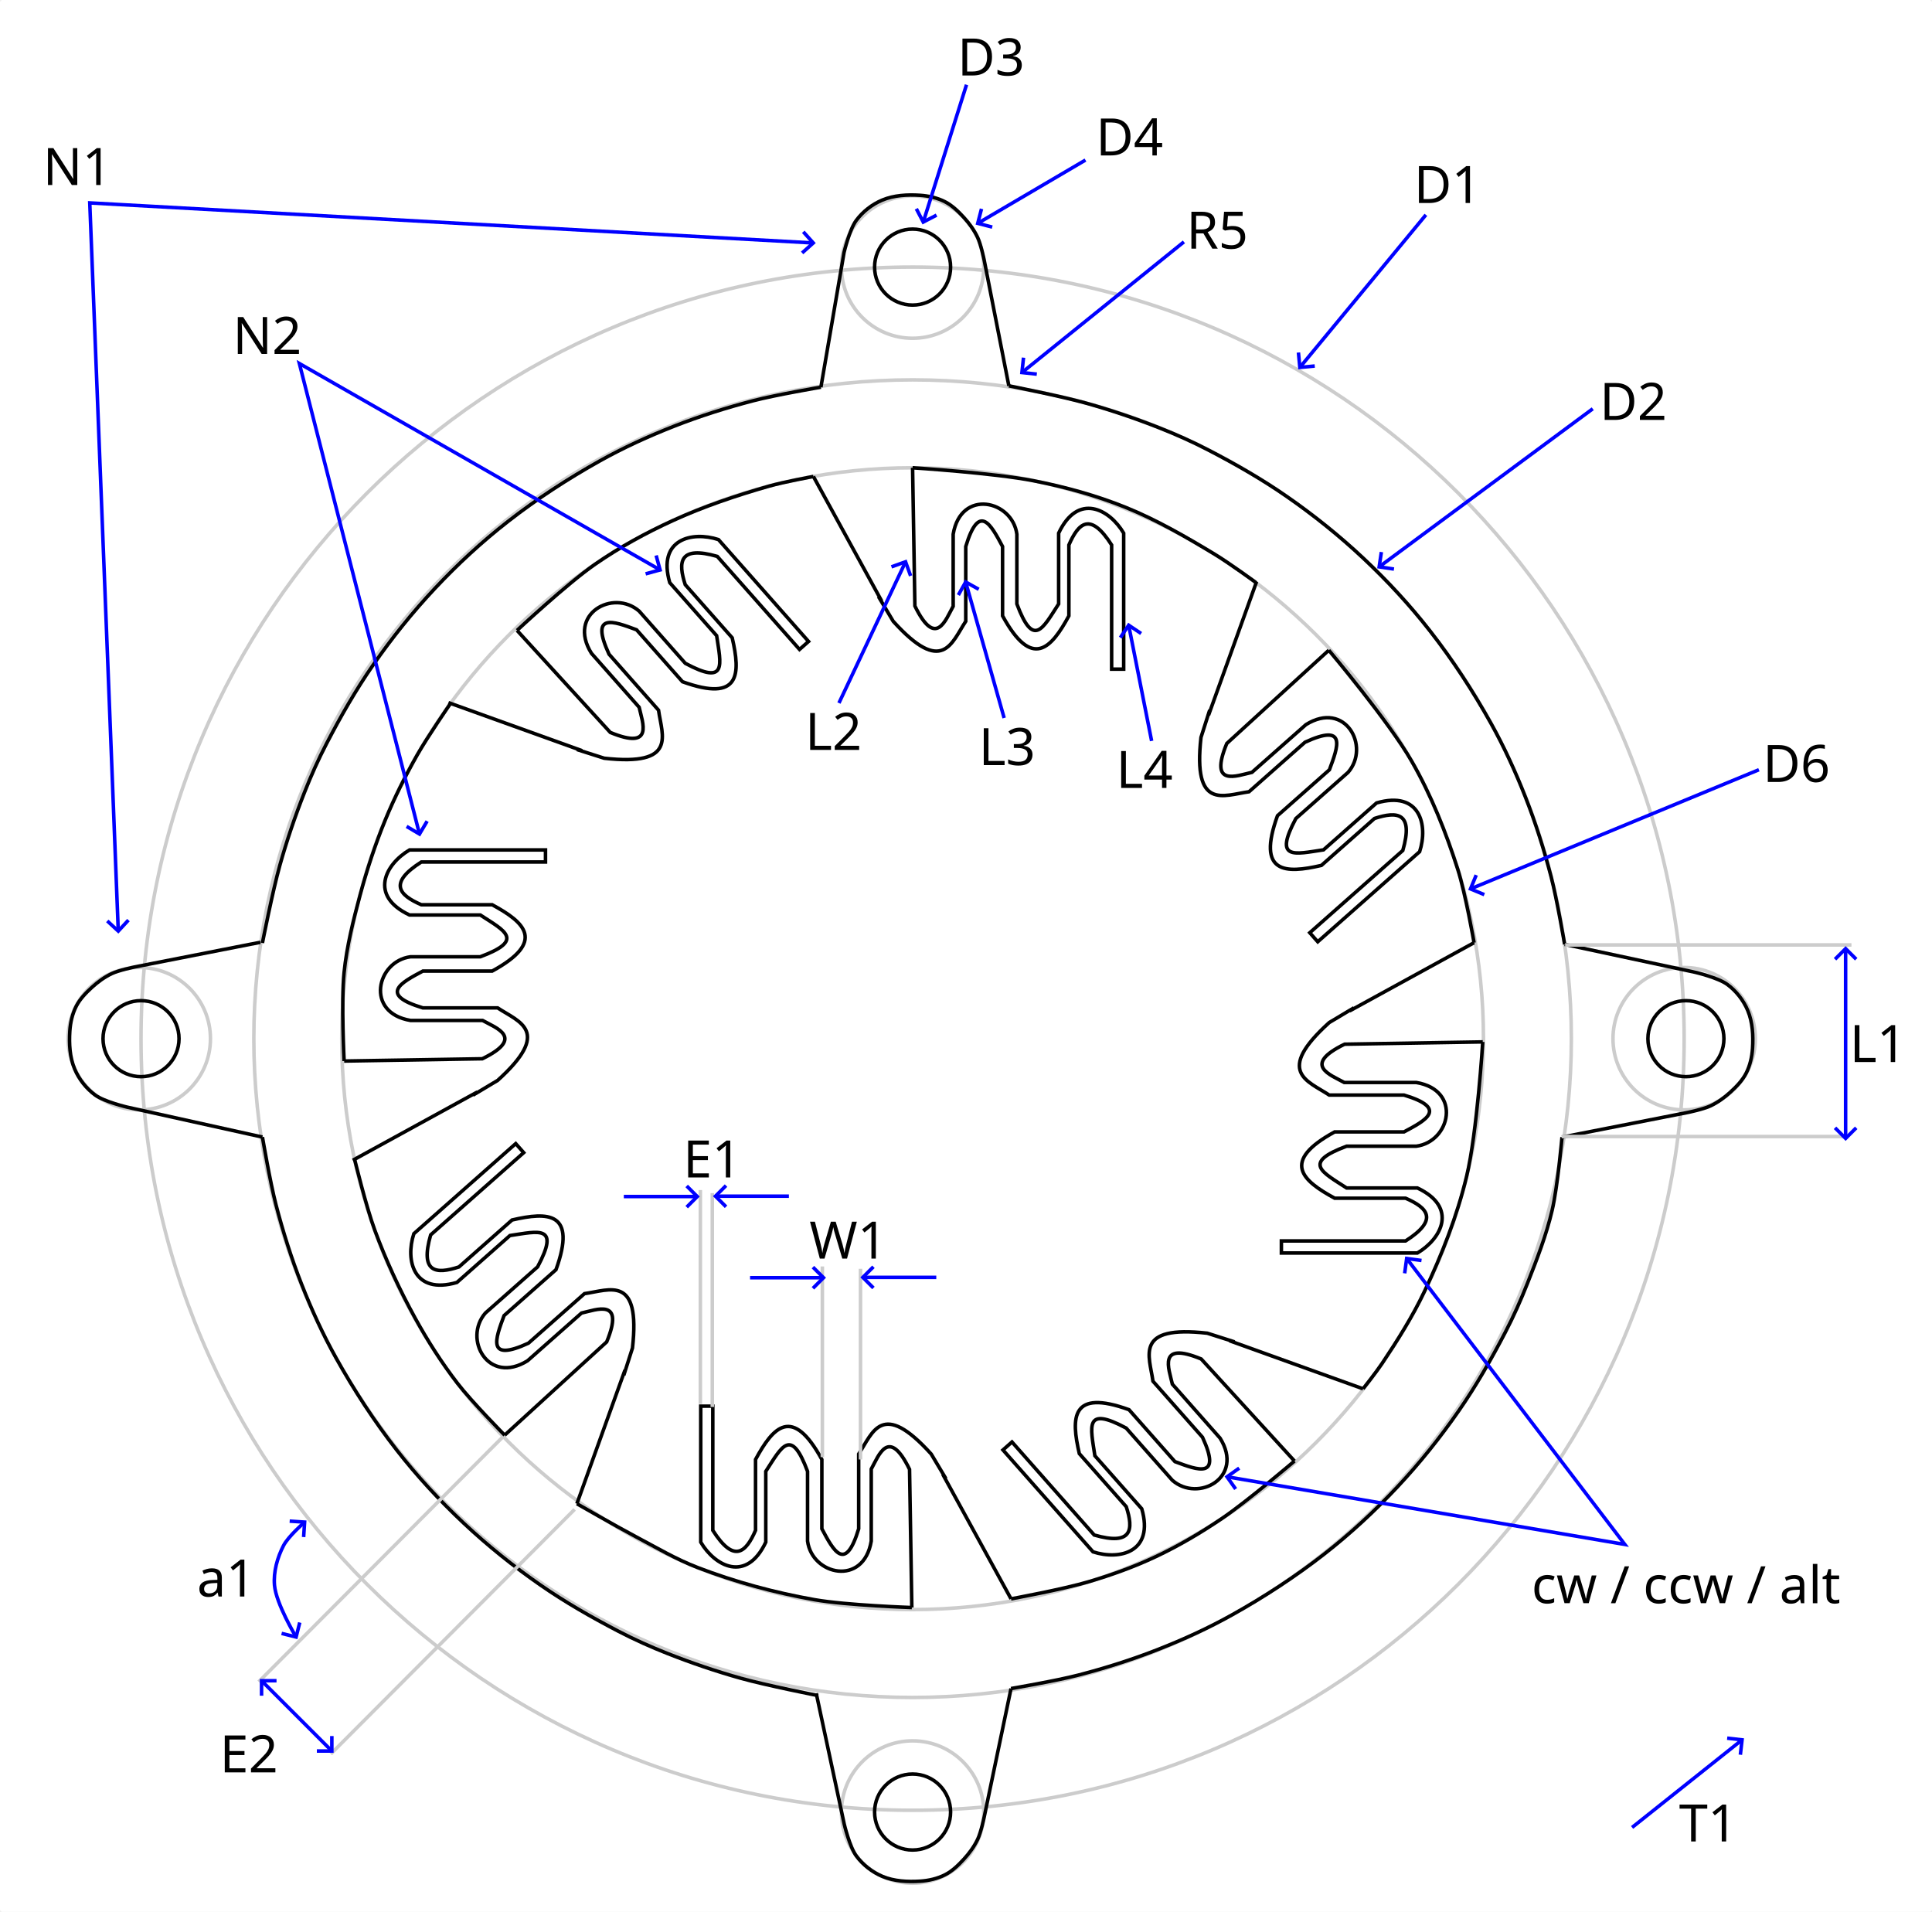
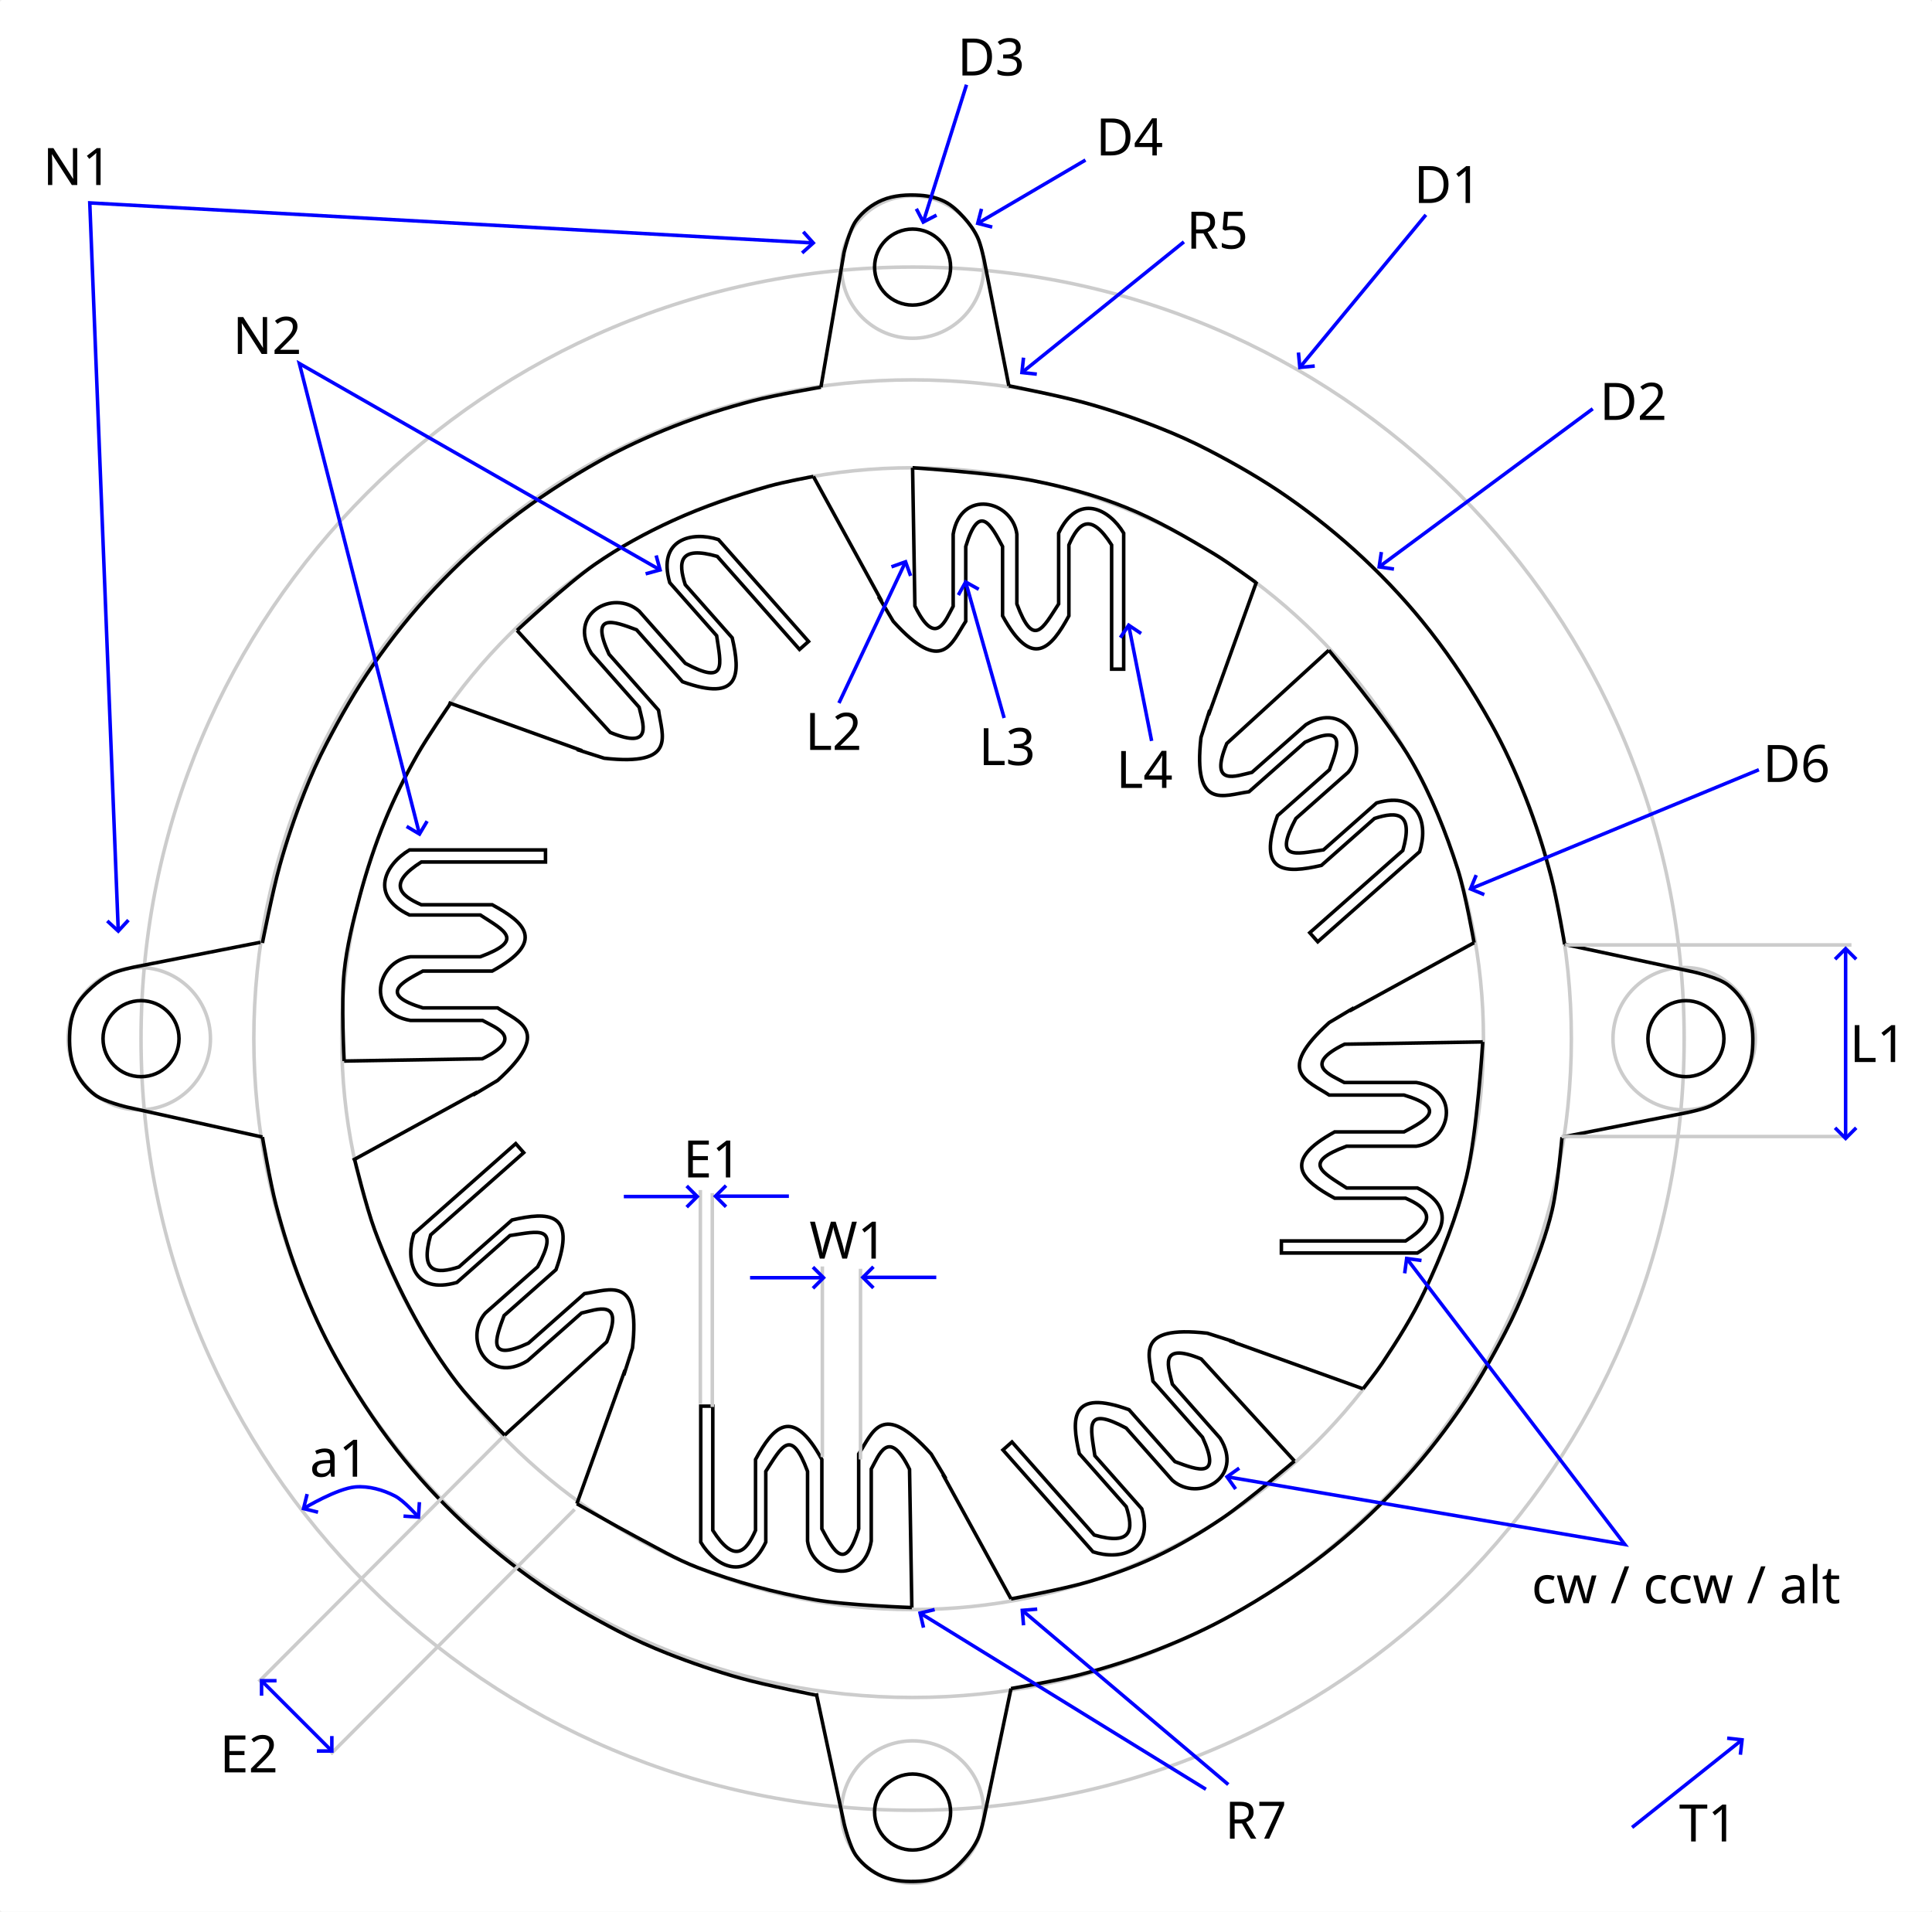
<svg xmlns="http://www.w3.org/2000/svg" width="548.216" height="542.448" viewBox="0 0 145.049 143.523" version="1.1" id="svg1">
  <defs id="defs1">
+     <rect x="385.047" y="566.254" width="46.923" height="30.295" id="rect2" />
    <rect x="295.795" y="718.284" width="208.859" height="82.619" id="rect36" />
    <rect x="326.973" y="322.165" width="39.235" height="27.842" id="rect33" />
    <rect x="310.679" y="291.59" width="37.609" height="26.229" id="rect32" />
    <rect x="271.403" y="274.709" width="40.931" height="41.672" id="rect31" />
    <rect x="41.964" y="490.506" width="61.447" height="32.386" id="rect30" />
    <rect x="230.477" y="337.788" width="43.024" height="35.763" id="rect29" />
    <rect x="66.771" y="544.293" width="52.595" height="41.568" id="rect27" />
    <rect x="77.858" y="137.531" width="83.851" height="43.935" id="rect26" />
    <rect x="49.656" y="97.036" width="71.156" height="48.382" id="rect25" />
    <rect x="479.338" y="609.681" width="71.939" height="53.847" id="rect24" />
    <rect x="543.218" y="236.892" width="42.737" height="38.238" id="rect23" />
    <rect x="519.75" y="43.763" width="68.4" height="71.172" id="rect22" />
    <rect x="546.666" y="422.076" width="35.719" height="33.093" id="rect21" />
    <rect x="360.738" y="72.512" width="39.349" height="32.277" id="rect19" />
    <rect x="309.139" y="65.957" width="52.16" height="31.797" id="rect18" />
    <rect x="503.914" y="145.637" width="58.003" height="43.166" id="rect17" />
    <rect x="432.272" y="88.073" width="56.586" height="36.71" id="rect16" />
    <marker style="overflow:visible" id="ArrowWide" refX="0" refY="0" orient="auto-start-reverse" markerWidth="1" markerHeight="1" viewBox="0 0 1 1" preserveAspectRatio="xMidYMid">
      <path style="fill:none;stroke:context-stroke;stroke-width:1;stroke-linecap:butt" d="M 3,-3 0,0 3,3" transform="rotate(180,0.125,0)" id="path16" />
    </marker>
    <marker style="overflow:visible" id="ArrowWide-7" refX="0" refY="0" orient="auto-start-reverse" markerWidth="1" markerHeight="1" viewBox="0 0 1 1" preserveAspectRatio="xMidYMid">
      <path style="fill:none;stroke:context-stroke;stroke-width:1;stroke-linecap:butt" d="M 3,-3 0,0 3,3" transform="rotate(180,0.125,0)" id="path16-2" />
    </marker>
    <marker style="overflow:visible" id="ArrowWide-77" refX="0" refY="0" orient="auto-start-reverse" markerWidth="1" markerHeight="1" viewBox="0 0 1 1" preserveAspectRatio="xMidYMid">
      <path style="fill:none;stroke:context-stroke;stroke-width:1;stroke-linecap:butt" d="M 3,-3 0,0 3,3" transform="rotate(180,0.125,0)" id="path16-6" />
    </marker>
    <marker style="overflow:visible" id="ArrowWide-3" refX="0" refY="0" orient="auto-start-reverse" markerWidth="1" markerHeight="1" viewBox="0 0 1 1" preserveAspectRatio="xMidYMid">
      <path style="fill:none;stroke:context-stroke;stroke-width:1;stroke-linecap:butt" d="M 3,-3 0,0 3,3" transform="rotate(180,0.125,0)" id="path16-9" />
    </marker>
    <marker style="overflow:visible" id="ArrowWide-77-0" refX="0" refY="0" orient="auto-start-reverse" markerWidth="1" markerHeight="1" viewBox="0 0 1 1" preserveAspectRatio="xMidYMid">
      <path style="fill:none;stroke:context-stroke;stroke-width:1;stroke-linecap:butt" d="M 3,-3 0,0 3,3" transform="rotate(180,0.125,0)" id="path16-6-8" />
    </marker>
    <rect x="230.477" y="337.788" width="43.024" height="35.763" id="rect29-8" />
  </defs>
  <g id="layer1" transform="translate(-9.912216,-15.21828)">
    <rect style="fill:#ffffff;stroke:#ffffff;stroke-width:0.265;stroke-linejoin:bevel" id="rect35" width="144.784" height="143.258" x="10.045" y="15.351" />
    <circle style="fill:none;stroke:#cccccc;stroke-width:0.265;stroke-linejoin:bevel" id="path1" cx="78.427" cy="93.195" r="57.927" />
    <circle style="fill:none;stroke:#cccccc;stroke-width:0.265;stroke-linejoin:bevel" id="path1-5" cx="78.427" cy="93.195" r="49.458" />
    <circle style="fill:none;stroke:#000000;stroke-width:0.265;stroke-linejoin:bevel" id="path2" cx="78.427" cy="35.269" r="2.853" />
    <circle style="fill:none;stroke:#000000;stroke-width:0.265;stroke-linejoin:bevel" id="path2-2" cx="136.486" cy="93.195" r="2.853" />
    <circle style="fill:none;stroke:#000000;stroke-width:0.265;stroke-linejoin:bevel" id="path2-7" cx="20.5" cy="93.195" r="2.853" />
    <circle style="fill:none;stroke:#000000;stroke-width:0.265;stroke-linejoin:bevel" id="path2-6" cx="78.427" cy="151.254" r="2.853" />
    <circle style="fill:none;stroke:#cccccc;stroke-width:0.265;stroke-linejoin:bevel" id="path2-61" cx="78.427" cy="35.269" r="5.344" />
    <circle style="fill:none;stroke:#cccccc;stroke-width:0.265;stroke-linejoin:bevel" id="path2-61-2" cx="20.368" cy="93.195" r="5.344" />
    <circle style="fill:none;stroke:#cccccc;stroke-width:0.265;stroke-linejoin:bevel" id="path2-61-7" cx="136.354" cy="93.195" r="5.344" />
    <circle style="fill:none;stroke:#cccccc;stroke-width:0.265;stroke-linejoin:bevel" id="path2-61-28" cx="78.427" cy="151.254" r="5.344" />
    <path style="fill:none;stroke:#000000;stroke-width:0.265px;stroke-linecap:butt;stroke-linejoin:miter;stroke-opacity:1" d="m 71.544,44.285 1.737,-10.115 c 0,0 0.403,-1.706 0.908,-2.394 0.492,-0.669 1.194,-1.217 1.96,-1.537 0.878,-0.367 1.883,-0.419 2.833,-0.359 0.644,0.041 1.3,0.189 1.875,0.483 0.548,0.281 1.004,0.729 1.42,1.183 0.405,0.443 0.766,0.938 1.025,1.48 0.252,0.528 0.492,1.685 0.492,1.685 l 1.86,9.475" id="path3" />
    <path style="fill:none;stroke:#000000;stroke-width:0.265px;stroke-linecap:butt;stroke-linejoin:miter;stroke-opacity:1" d="m 71.192,142.339 2.1,9.816 c 0,0 0.403,1.706 0.908,2.394 0.492,0.669 1.194,1.217 1.96,1.537 0.878,0.367 1.883,0.419 2.833,0.359 0.644,-0.041 1.3,-0.189 1.875,-0.483 0.548,-0.281 1.004,-0.729 1.42,-1.183 0.405,-0.443 0.766,-0.938 1.025,-1.48 0.252,-0.528 0.492,-1.685 0.492,-1.685 l 2.012,-9.631" id="path3-6" />
    <path style="fill:none;stroke:#000000;stroke-width:0.265px;stroke-linecap:butt;stroke-linejoin:miter;stroke-opacity:1" d="M 29.614,100.583 19.444,98.332 c 0,0 -1.706,-0.403 -2.394,-0.908 -0.669,-0.492 -1.217,-1.194 -1.537,-1.96 -0.367,-0.878 -0.419,-1.883 -0.359,-2.833 0.041,-0.644 0.189,-1.3 0.483,-1.875 0.281,-0.548 0.729,-1.004 1.183,-1.42 0.443,-0.405 0.938,-0.766 1.48,-1.025 0.528,-0.252 1.685,-0.492 1.685,-0.492 l 9.475,-1.86" id="path3-3" />
    <path style="fill:none;stroke:#000000;stroke-width:0.265px;stroke-linecap:butt;stroke-linejoin:miter;stroke-opacity:1" d="m 127.382,86.115 9.816,2.1 c 0,0 1.706,0.403 2.394,0.908 0.669,0.492 1.217,1.194 1.537,1.96 0.367,0.878 0.419,1.883 0.359,2.833 -0.041,0.644 -0.189,1.3 -0.483,1.875 -0.281,0.548 -0.729,1.004 -1.183,1.42 -0.443,0.405 -0.938,0.766 -1.48,1.025 -0.528,0.252 -1.685,0.492 -1.685,0.492 l -9.475,1.86" id="path3-7" />
    <path style="fill:none;stroke:#000000;stroke-width:0.265px;stroke-linecap:butt;stroke-linejoin:miter;stroke-opacity:1" d="m 85.654,44.184 c 0,0 3.902,0.768 5.815,1.304 1.863,0.522 3.699,1.147 5.499,1.857 1.248,0.492 2.477,1.04 3.667,1.66 2.024,1.053 4.014,2.188 5.888,3.489 2.025,1.406 3.958,2.957 5.755,4.644 1.804,1.695 3.495,3.523 5.017,5.475 1.693,2.171 3.203,4.492 4.547,6.895 1,1.787 1.852,3.659 2.601,5.565 0.765,1.946 1.397,3.947 1.924,5.971 0.434,1.668 1.014,5.071 1.014,5.071" id="path4" />
    <path style="fill:none;stroke:#000000;stroke-width:0.265px;stroke-linecap:butt;stroke-linejoin:miter;stroke-opacity:1" d="m 29.614,86.012 c 0,0 0.768,-3.902 1.304,-5.815 0.522,-1.863 1.147,-3.699 1.857,-5.499 0.492,-1.248 1.04,-2.477 1.66,-3.667 1.053,-2.024 2.188,-4.014 3.489,-5.888 1.406,-2.025 2.957,-3.958 4.644,-5.755 1.695,-1.804 3.523,-3.495 5.475,-5.017 2.171,-1.693 4.492,-3.203 6.895,-4.547 1.787,-1 3.659,-1.852 5.565,-2.601 1.946,-0.765 3.947,-1.397 5.971,-1.924 1.668,-0.434 5.071,-1.014 5.071,-1.014" id="path4-0" />
    <path style="fill:none;stroke:#000000;stroke-width:0.265px;stroke-linecap:butt;stroke-linejoin:miter;stroke-opacity:1" d="m 71.342,142.514 c 0,0 -3.902,-0.768 -5.815,-1.304 -1.863,-0.522 -3.699,-1.147 -5.499,-1.857 -1.248,-0.492 -2.477,-1.04 -3.667,-1.66 -2.024,-1.053 -4.014,-2.188 -5.888,-3.489 -2.025,-1.406 -3.958,-2.957 -5.755,-4.644 -1.804,-1.695 -3.495,-3.523 -5.017,-5.475 -1.693,-2.171 -3.203,-4.492 -4.547,-6.895 -1,-1.787 -1.852,-3.659 -2.601,-5.565 -0.765,-1.946 -1.397,-3.947 -1.924,-5.971 -0.434,-1.668 -1.014,-5.071 -1.014,-5.071" id="path4-06" />
    <path style="fill:none;stroke:#000000;stroke-width:0.265px;stroke-linecap:butt;stroke-linejoin:miter;stroke-opacity:1" d="m 127.183,100.588 c 0,0 -0.32,3.688 -0.74,5.484 -0.441,1.884 -1.147,3.699 -1.857,5.499 -0.492,1.248 -1.04,2.477 -1.66,3.667 -1.053,2.024 -2.188,4.014 -3.489,5.888 -1.406,2.025 -2.957,3.958 -4.644,5.755 -1.695,1.804 -3.523,3.495 -5.475,5.017 -2.171,1.693 -4.492,3.203 -6.895,4.547 -1.787,1 -3.659,1.852 -5.565,2.601 -1.946,0.765 -3.947,1.397 -5.971,1.924 -1.668,0.434 -5.071,1.014 -5.071,1.014" id="path4-6" />
    <circle style="fill:none;stroke:#cccccc;stroke-width:0.265;stroke-linejoin:bevel" id="path1-4" cx="78.427" cy="93.195" r="42.859" />
    <path style="fill:none;stroke:#000000;stroke-width:0.265px;stroke-linecap:butt;stroke-linejoin:miter;stroke-opacity:1" d="m 78.427,50.336 0.172,10.375 c 1.573,3.222 2.307,1.043 2.875,0.02 v -5.407 c 0.577,-3.441 4.447,-2.55 4.782,0 v 0 5.234 c 1.249,3.359 1.934,1.849 3.136,0 v -5.314 c 1.452,-3.074 3.814,-1.811 4.883,0 v 10.21 h -0.905 v -9.323 c -1.595,-2.504 -2.488,-1.662 -3.209,0 v 5.321 c -1.323,2.442 -2.759,4.067 -4.979,0 V 56.249 c -0.881,-1.657 -1.763,-3.32 -2.764,0 v 5.613 c -1.068,1.614 -1.729,4.111 -5.445,0 l -1.105,-1.85" id="path5" />
    <path style="fill:none;stroke:#000000;stroke-width:0.265px;stroke-linecap:butt;stroke-linejoin:miter;stroke-opacity:1" d="m 70.979,50.988 5.125,9.35" id="path6" />
    <path style="fill:none;stroke:#000000;stroke-width:0.265px;stroke-linecap:butt;stroke-linejoin:miter;stroke-opacity:1" d="m 109.675,64.033 -7.659,7.001 c -1.372,3.313 0.747,2.419 1.889,2.167 l 4.051,-3.581 c 2.96,-1.847 4.856,1.642 3.167,3.582 v 0 l -3.921,3.467 c -1.689,3.16 -0.104,2.673 2.077,2.35 l 3.981,-3.52 c 3.265,-0.948 3.883,1.658 3.234,3.658 l -7.649,6.763 -0.599,-0.678 6.985,-6.175 c 0.82,-2.853 -0.403,-2.965 -2.125,-2.404 l -3.986,3.524 c -2.706,0.626 -4.874,0.627 -3.298,-3.731 l 3.898,-3.447 c 0.657,-1.758 1.32,-3.52 -1.83,-2.07 l -4.205,3.718 c -1.917,0.269 -4.225,1.428 -3.606,-4.079 l 0.655,-2.053" id="path5-6" />
    <path style="fill:none;stroke:#000000;stroke-width:0.265px;stroke-linecap:butt;stroke-linejoin:miter;stroke-opacity:1" d="m 104.253,58.885 -3.61,10.033" id="path6-9" />
    <path style="fill:none;stroke:#000000;stroke-width:0.265px;stroke-linecap:butt;stroke-linejoin:miter;stroke-opacity:1" d="m 48.729,62.545 7.001,7.659 c 3.313,1.372 2.419,-0.747 2.167,-1.889 l -3.581,-4.051 c -1.847,-2.96 1.642,-4.856 3.582,-3.167 v 0 l 3.467,3.921 c 3.16,1.689 2.673,0.104 2.35,-2.077 l -3.52,-3.981 c -0.948,-3.265 1.658,-3.883 3.658,-3.234 l 6.763,7.649 -0.678,0.599 -6.175,-6.985 c -2.853,-0.82 -2.965,0.403 -2.404,2.125 l 3.524,3.986 c 0.626,2.706 0.627,4.874 -3.731,3.298 l -3.447,-3.898 c -1.758,-0.657 -3.52,-1.32 -2.07,1.83 l 3.718,4.205 c 0.269,1.917 1.428,4.225 -4.079,3.606 l -2.053,-0.655" id="path5-6-5" />
    <path style="fill:none;stroke:#000000;stroke-width:0.265px;stroke-linecap:butt;stroke-linejoin:miter;stroke-opacity:1" d="m 43.581,67.967 10.033,3.61" id="path6-9-2" />
    <path style="fill:none;stroke:#000000;stroke-width:0.265px;stroke-linecap:butt;stroke-linejoin:miter;stroke-opacity:1" d="m 121.233,93.438 -10.375,0.172 c -3.222,1.573 -1.043,2.307 -0.02,2.875 h 5.407 c 3.441,0.577 2.55,4.447 0,4.782 v 0 h -5.234 c -3.359,1.249 -1.849,1.934 0,3.136 h 5.314 c 3.074,1.452 1.811,3.814 0,4.883 h -10.21 v -0.905 h 9.323 c 2.504,-1.595 1.662,-2.488 0,-3.209 h -5.321 c -2.442,-1.323 -4.067,-2.759 0,-4.979 h 5.204 c 1.657,-0.881 3.32,-1.763 0,-2.764 h -5.613 c -1.614,-1.068 -4.111,-1.729 0,-5.445 l 1.85,-1.105" id="path5-4" />
    <path style="fill:none;stroke:#000000;stroke-width:0.265px;stroke-linecap:butt;stroke-linejoin:miter;stroke-opacity:1" d="m 120.581,85.989 -9.35,5.125" id="path6-4" />
    <path style="fill:none;stroke:#000000;stroke-width:0.265px;stroke-linecap:butt;stroke-linejoin:miter;stroke-opacity:1" d="m 78.37,135.902 -0.172,-10.375 c -1.573,-3.222 -2.307,-1.043 -2.875,-0.02 v 5.407 c -0.577,3.441 -4.447,2.55 -4.782,0 v 0 -5.234 c -1.249,-3.359 -1.934,-1.849 -3.136,0 v 5.314 c -1.452,3.074 -3.814,1.811 -4.883,0 v -10.21 h 0.905 v 9.323 c 1.595,2.504 2.488,1.662 3.209,0 v -5.321 c 1.323,-2.442 2.759,-4.067 4.979,0 v 5.204 c 0.881,1.657 1.763,3.32 2.764,0 v -5.613 c 1.068,-1.615 1.729,-4.111 5.445,0 l 1.105,1.85" id="path5-8" />
    <path style="fill:none;stroke:#000000;stroke-width:0.265px;stroke-linecap:butt;stroke-linejoin:miter;stroke-opacity:1" d="m 85.818,135.25 -5.125,-9.35" id="path6-6" />
    <path style="fill:none;stroke:#000000;stroke-width:0.265px;stroke-linecap:butt;stroke-linejoin:miter;stroke-opacity:1" d="m 35.748,94.875 10.375,-0.172 c 3.222,-1.573 1.043,-2.307 0.02,-2.875 h -5.407 c -3.441,-0.577 -2.55,-4.447 0,-4.782 v 0 h 5.234 c 3.359,-1.249 1.849,-1.934 0,-3.136 H 40.656 c -3.074,-1.452 -1.811,-3.814 0,-4.883 h 10.21 v 0.905 h -9.323 c -2.504,1.595 -1.662,2.488 0,3.209 h 5.321 c 2.442,1.323 4.067,2.759 0,4.979 h -5.204 c -1.657,0.881 -3.32,1.763 0,2.764 h 5.613 c 1.614,1.068 4.111,1.729 0,5.445 l -1.85,1.105" id="path5-3" />
    <path style="fill:none;stroke:#000000;stroke-width:0.265px;stroke-linecap:butt;stroke-linejoin:miter;stroke-opacity:1" d="m 36.4,102.323 9.35,-5.125" id="path6-1" />
    <path style="fill:none;stroke:#000000;stroke-width:0.265px;stroke-linecap:butt;stroke-linejoin:miter;stroke-opacity:1" d="m 47.801,122.961 7.659,-7.001 c 1.372,-3.313 -0.747,-2.419 -1.889,-2.167 l -4.051,3.581 c -2.96,1.847 -4.856,-1.642 -3.167,-3.582 v 0 l 3.921,-3.467 c 1.689,-3.16 0.104,-2.673 -2.077,-2.35 l -3.981,3.52 c -3.265,0.948 -3.883,-1.658 -3.234,-3.658 l 7.649,-6.763 0.599,0.678 -6.985,6.175 c -0.82,2.853 0.403,2.965 2.125,2.404 l 3.986,-3.524 c 2.706,-0.626 4.874,-0.627 3.298,3.731 l -3.898,3.447 c -0.657,1.758 -1.32,3.52 1.83,2.07 l 4.205,-3.718 c 1.917,-0.269 4.225,-1.428 3.606,4.079 l -0.655,2.053" id="path5-6-5-6" />
    <path style="fill:none;stroke:#000000;stroke-width:0.265px;stroke-linecap:butt;stroke-linejoin:miter;stroke-opacity:1" d="m 53.223,128.109 3.61,-10.033" id="path6-9-2-4" />
    <path style="fill:none;stroke:#000000;stroke-width:0.265px;stroke-linecap:butt;stroke-linejoin:miter;stroke-opacity:1" d="m 107.098,124.902 -7.001,-7.659 c -3.313,-1.372 -2.419,0.747 -2.167,1.889 l 3.581,4.051 c 1.847,2.96 -1.642,4.856 -3.582,3.167 v 0 l -3.467,-3.921 c -3.16,-1.689 -2.673,-0.104 -2.35,2.077 l 3.52,3.981 c 0.948,3.265 -1.658,3.883 -3.658,3.234 l -6.763,-7.649 0.678,-0.599 6.175,6.985 c 2.853,0.82 2.965,-0.403 2.404,-2.125 l -3.524,-3.986 c -0.626,-2.706 -0.627,-4.874 3.731,-3.298 l 3.447,3.898 c 1.758,0.657 3.52,1.32 2.07,-1.83 l -3.718,-4.205 c -0.269,-1.917 -1.428,-4.225 4.079,-3.606 l 2.053,0.655" id="path5-6-5-4" />
    <path style="fill:none;stroke:#000000;stroke-width:0.265px;stroke-linecap:butt;stroke-linejoin:miter;stroke-opacity:1" d="m 112.246,119.48 -10.033,-3.61" id="path6-9-2-8" />
    <path style="fill:none;stroke:#000000;stroke-width:0.265px;stroke-linecap:butt;stroke-linejoin:miter;stroke-opacity:1" d="m 78.37,135.902 c 0,0 -4.901,-0.165 -7.308,-0.589 -2.987,-0.526 -5.941,-1.328 -8.773,-2.413 -1.62,-0.621 -3.122,-1.515 -4.655,-2.325 -1.489,-0.788 -4.411,-2.466 -4.411,-2.466" id="path7" />
    <path style="fill:none;stroke:#000000;stroke-width:0.265px;stroke-linecap:butt;stroke-linejoin:miter;stroke-opacity:1" d="m 85.818,135.25 c 0,0 3.922,-0.722 5.83,-1.286 1.716,-0.507 3.41,-1.116 5.029,-1.879 1.737,-0.819 3.402,-1.8 4.99,-2.879 1.911,-1.298 5.431,-4.305 5.431,-4.305" id="path8" />
    <path style="fill:none;stroke:#000000;stroke-width:0.265px;stroke-linecap:butt;stroke-linejoin:miter;stroke-opacity:1" d="m 47.801,122.961 c 0,0 -2.476,-2.509 -3.55,-3.901 -1.188,-1.541 -2.239,-3.192 -3.177,-4.898 -1.166,-2.121 -2.189,-4.329 -3.028,-6.6 -0.638,-1.728 -1.513,-5.314 -1.513,-5.314" id="path9" />
    <path style="fill:none;stroke:#000000;stroke-width:0.265px;stroke-linecap:butt;stroke-linejoin:miter;stroke-opacity:1" d="m 35.748,94.875 c 0,0 -0.227,-4.448 -0.002,-6.654 0.2,-1.964 0.684,-3.894 1.198,-5.799 0.517,-1.914 1.137,-3.804 1.89,-5.638 0.692,-1.682 1.51,-3.315 2.406,-4.897 0.756,-1.334 2.498,-3.864 2.498,-3.864" id="path10" />
    <path style="fill:none;stroke:#000000;stroke-width:0.265px;stroke-linecap:butt;stroke-linejoin:miter;stroke-opacity:1" d="m 48.729,62.545 c 0,0 3.757,-3.507 5.86,-4.968 1.833,-1.274 3.808,-2.352 5.839,-3.278 2.323,-1.059 4.756,-1.879 7.21,-2.582 1.096,-0.314 3.342,-0.728 3.342,-0.728" id="path11" />
    <path style="fill:none;stroke:#000000;stroke-width:0.265px;stroke-linecap:butt;stroke-linejoin:miter;stroke-opacity:1" d="m 78.427,50.336 c 0,0 6.111,0.39 9.107,0.979 2.34,0.46 4.661,1.095 6.873,1.986 2.34,0.943 4.537,2.222 6.697,3.526 1.08,0.652 3.12,2.142 3.12,2.142" id="path12" />
    <path style="fill:none;stroke:#000000;stroke-width:0.265px;stroke-linecap:butt;stroke-linejoin:miter;stroke-opacity:1" d="m 109.675,64.033 c 0,0 4.5,5.336 6.231,8.345 1.464,2.545 2.554,5.307 3.451,8.103 0.575,1.791 1.224,5.508 1.224,5.508" id="path13" />
    <path style="fill:none;stroke:#000000;stroke-width:0.265px;stroke-linecap:butt;stroke-linejoin:miter;stroke-opacity:1" d="m 121.233,93.438 c 0,0 -0.422,6.802 -1.213,10.099 -0.716,2.984 -1.856,5.87 -3.168,8.644 -0.893,1.889 -2.021,3.663 -3.18,5.401 -0.439,0.658 -1.425,1.898 -1.425,1.898" id="path14" />
    <path style="fill:none;stroke:#0000ff;stroke-width:0.265px;stroke-linecap:butt;stroke-linejoin:miter;stroke-opacity:1;marker-start:url(#ArrowWide)" d="m 107.543,42.751 9.421,-11.403" id="path15" />
    <text xml:space="preserve" transform="matrix(0.2645833,0,0,0.2645833,1.694336,3.723633)" id="text16" style="font-size:14.667px;line-height:1.25;font-family:sans-serif;white-space:pre;shape-inside:url(#rect16);display:inline">
-       <tspan x="432.271" y="101.051" id="tspan2">D1</tspan>
+       <tspan x="432.271" y="101.051" id="tspan1">D1</tspan>
    </text>
    <path style="fill:none;stroke:#0000ff;stroke-width:0.265px;stroke-linecap:butt;stroke-linejoin:miter;stroke-opacity:1;marker-start:url(#ArrowWide-7)" d="M 113.509,57.735 129.491,45.907" id="path15-2" />
    <text xml:space="preserve" transform="matrix(0.2645833,0,0,0.2645833,-3.316406,4.777344)" id="text17" style="font-size:14.667px;line-height:1.25;font-family:sans-serif;white-space:pre;shape-inside:url(#rect17);display:inline">
-       <tspan x="503.914" y="158.613" id="tspan3">D2</tspan>
+       <tspan x="503.914" y="158.613" id="tspan2">D2</tspan>
    </text>
    <text xml:space="preserve" transform="scale(0.2645833)" id="text18" style="font-size:14.667px;line-height:1.25;font-family:sans-serif;white-space:pre;shape-inside:url(#rect18);display:inline">
-       <tspan x="309.139" y="78.934" id="tspan4">D3</tspan>
+       <tspan x="309.139" y="78.934" id="tspan3">D3</tspan>
    </text>
    <path style="fill:none;stroke:#0000ff;stroke-width:0.265px;stroke-linecap:butt;stroke-linejoin:miter;stroke-opacity:1;marker-start:url(#ArrowWide)" d="M 79.248,31.826 82.475,21.581" id="path18" />
    <text xml:space="preserve" transform="matrix(0.2645833,0,0,0.2645833,-3.256836,4.267578)" id="text19" style="font-size:14.667px;line-height:1.25;font-family:sans-serif;white-space:pre;shape-inside:url(#rect19);display:inline">
-       <tspan x="360.738" y="85.488" id="tspan5">D4</tspan>
+       <tspan x="360.738" y="85.488" id="tspan4">D4</tspan>
    </text>
    <path style="fill:none;stroke:#0000ff;stroke-width:0.265px;stroke-linecap:butt;stroke-linejoin:miter;stroke-opacity:1;marker-start:url(#ArrowWide)" d="m 83.375,31.951 8.031,-4.717" id="path19" />
    <path style="fill:none;stroke:#cccccc;stroke-width:0.265px;stroke-linecap:butt;stroke-linejoin:miter;stroke-opacity:1" d="m 127.417,86.158 h 21.497" id="path20" />
    <path style="fill:none;stroke:#cccccc;stroke-width:0.265px;stroke-linecap:butt;stroke-linejoin:miter;stroke-opacity:1" d="m 127.159,100.541 h 21.497" id="path20-0" />
    <path style="fill:none;stroke:#0000ff;stroke-width:0.265px;stroke-linecap:butt;stroke-linejoin:miter;stroke-opacity:1;marker-start:url(#ArrowWide);marker-end:url(#ArrowWide)" d="M 148.476,86.503 V 100.616" id="path21" />
    <text xml:space="preserve" transform="matrix(0.2645833,0,0,0.2645833,4.145996,-20.15869)" id="text21" style="font-size:14.667px;line-height:1.25;font-family:sans-serif;white-space:pre;shape-inside:url(#rect21);display:inline">
-       <tspan x="546.666" y="435.053" id="tspan6">L1</tspan>
+       <tspan x="546.666" y="435.053" id="tspan5">L1</tspan>
    </text>
    <text xml:space="preserve" transform="matrix(0.2645833,0,0,0.2645833,-38.53354,18.87199)" id="text22" style="font-size:14.667px;line-height:1.25;font-family:sans-serif;white-space:pre;shape-inside:url(#rect22);display:inline">
-       <tspan x="519.75" y="56.738" id="tspan7">R5</tspan>
+       <tspan x="519.75" y="56.738" id="tspan6">R5</tspan>
    </text>
    <path style="fill:none;stroke:#0000ff;stroke-width:0.265px;stroke-linecap:butt;stroke-linejoin:miter;stroke-opacity:1;marker-start:url(#ArrowWide)" d="M 86.687,43.145 98.797,33.377" id="path22" />
    <path style="fill:none;stroke:#0000ff;stroke-width:0.265px;stroke-linecap:butt;stroke-linejoin:miter;stroke-opacity:1;marker-start:url(#ArrowWide)" d="M 120.373,81.926 141.965,73.005" id="path23" />
    <text xml:space="preserve" transform="matrix(0.2645833,0,0,0.2645833,-1.468766,7.812701)" id="text23" style="font-size:14.667px;line-height:1.25;font-family:sans-serif;white-space:pre;shape-inside:url(#rect23);display:inline">
-       <tspan x="543.217" y="249.869" id="tspan8">D6</tspan>
+       <tspan x="543.217" y="249.869" id="tspan7">D6</tspan>
    </text>
    <path style="fill:none;stroke:#0000ff;stroke-width:0.265px;stroke-linecap:butt;stroke-linejoin:miter;stroke-opacity:1;marker-end:url(#ArrowWide)" d="m 132.444,152.411 8.205,-6.535" id="path24" />
    <text xml:space="preserve" transform="matrix(0.2645833,0,0,0.2645833,9.146813,-11.28194)" id="text24" style="font-size:14.667px;line-height:1.25;font-family:sans-serif;white-space:pre;shape-inside:url(#rect24);display:inline">
-       <tspan x="479.338" y="622.658" id="tspan9">T1</tspan>
+       <tspan x="479.338" y="622.658" id="tspan8">T1</tspan>
    </text>
    <text xml:space="preserve" transform="scale(0.2645833)" id="text25" style="font-size:14.667px;line-height:1.25;font-family:sans-serif;white-space:pre;shape-inside:url(#rect25);display:inline">
-       <tspan x="49.656" y="110.012" id="tspan10">N1</tspan>
+       <tspan x="49.656" y="110.012" id="tspan9">N1</tspan>
    </text>
    <path style="fill:none;stroke:#0000ff;stroke-width:0.265px;stroke-linecap:butt;stroke-linejoin:miter;stroke-opacity:1;marker-start:url(#ArrowWide);marker-end:url(#ArrowWide)" d="M 18.789,85.053 16.652,30.451 70.904,33.454" id="path25" />
    <text xml:space="preserve" transform="matrix(0.2645833,0,0,0.2645833,6.790711,1.968022)" id="text26" style="font-size:14.667px;line-height:1.25;font-family:sans-serif;white-space:pre;shape-inside:url(#rect26);display:inline">
-       <tspan x="77.857" y="150.508" id="tspan11">N2</tspan>
+       <tspan x="77.857" y="150.508" id="tspan10">N2</tspan>
    </text>
    <path style="fill:none;stroke:#0000ff;stroke-width:0.265px;stroke-linecap:butt;stroke-linejoin:miter;stroke-opacity:1;marker-start:url(#ArrowWide);marker-end:url(#ArrowWide)" d="M 41.39,77.769 32.387,42.508 59.411,57.97" id="path26" />
    <path style="fill:none;stroke:#cccccc;stroke-width:0.265px;stroke-linecap:butt;stroke-linejoin:miter;stroke-opacity:1" d="M 47.639,123.115 29.333,141.476" id="path27" />
    <path style="fill:none;stroke:#cccccc;stroke-width:0.265px;stroke-linecap:butt;stroke-linejoin:miter;stroke-opacity:1" d="m 53.052,128.533 -18.306,18.361" id="path27-9" />
    <path style="fill:none;stroke:#0000ff;stroke-width:0.265px;stroke-linecap:butt;stroke-linejoin:miter;stroke-opacity:1;marker-start:url(#ArrowWide);marker-end:url(#ArrowWide)" d="m 34.779,146.626 -5.183,-5.183" id="path27-91" />
    <text xml:space="preserve" transform="matrix(0.2645833,0,0,0.2645833,8.744922,0.8314029)" id="text27" style="font-size:14.667px;line-height:1.25;font-family:sans-serif;white-space:pre;shape-inside:url(#rect27);display:inline">
-       <tspan x="66.771" y="557.27" id="tspan12">E2</tspan>
+       <tspan x="66.771" y="557.27" id="tspan11">E2</tspan>
    </text>
    <path style="fill:none;stroke:#cccccc;stroke-width:0.265px;stroke-linecap:butt;stroke-linejoin:miter;stroke-opacity:1" d="M 62.492,120.614 V 104.559" id="path28" />
    <path style="fill:none;stroke:#cccccc;stroke-width:0.265px;stroke-linecap:butt;stroke-linejoin:miter;stroke-opacity:1" d="M 63.39,120.845 V 104.789" id="path28-1" />
    <path style="fill:none;stroke:#0000ff;stroke-width:0.265px;stroke-linecap:butt;stroke-linejoin:miter;stroke-opacity:1;marker-start:url(#ArrowWide)" d="M 62.195,105.047 H 56.747" id="path29" />
    <path style="fill:none;stroke:#0000ff;stroke-width:0.265px;stroke-linecap:butt;stroke-linejoin:miter;stroke-opacity:1;marker-start:url(#ArrowWide-77)" d="m 63.692,105.02 h 5.448" id="path29-3" />
    <text xml:space="preserve" transform="matrix(0.2645833,0,0,0.2645833,0.2230425,10.80547)" id="text29" style="font-size:14.667px;line-height:1.25;font-family:sans-serif;white-space:pre;shape-inside:url(#rect29);display:inline">
-       <tspan x="230.477" y="350.764" id="tspan13">E1</tspan>
+       <tspan x="230.477" y="350.764" id="tspan12">E1</tspan>
    </text>
    <path style="fill:none;stroke:#cccccc;stroke-width:0.265px;stroke-linecap:butt;stroke-linejoin:miter;stroke-opacity:1" d="M 71.652,124.61 V 110.295" id="path28-1-3" />
    <path style="fill:none;stroke:#cccccc;stroke-width:0.265px;stroke-linecap:butt;stroke-linejoin:miter;stroke-opacity:1" d="M 74.517,124.786 V 110.471" id="path28-1-1" />
    <path style="fill:none;stroke:#0000ff;stroke-width:0.265px;stroke-linecap:butt;stroke-linejoin:miter;stroke-opacity:1;marker-start:url(#ArrowWide-3)" d="M 71.673,111.141 H 66.224" id="path29-0" />
    <path style="fill:none;stroke:#0000ff;stroke-width:0.265px;stroke-linecap:butt;stroke-linejoin:miter;stroke-opacity:1;marker-start:url(#ArrowWide-77-0)" d="m 74.758,111.115 h 5.448" id="path29-3-9" />
    <text xml:space="preserve" transform="matrix(0.2645833,0,0,0.2645833,9.700674,16.90007)" id="text29-6" style="font-size:14.667px;line-height:1.25;font-family:sans-serif;white-space:pre;shape-inside:url(#rect29-8);display:inline">
-       <tspan x="230.477" y="350.764" id="tspan14">W1</tspan>
+       <tspan x="230.477" y="350.764" id="tspan13">W1</tspan>
    </text>
-     <path style="fill:none;stroke:#0000ff;stroke-width:0.265px;stroke-linecap:butt;stroke-linejoin:miter;stroke-opacity:1;marker-start:url(#ArrowWide);marker-end:url(#ArrowWide)" d="m 32.11,138.059 c 0,0 -1.473,-2.452 -1.59,-3.829 -0.086,-1.014 0.212,-2.073 0.678,-2.978 0.352,-0.683 1.534,-1.72 1.534,-1.72" id="path30" />
-     <text xml:space="preserve" transform="matrix(0.2645833,0,0,0.2645833,13.60007,1.860989)" id="text30" style="font-size:14.667px;line-height:1.25;font-family:sans-serif;white-space:pre;shape-inside:url(#rect30);display:inline;fill:#000000;stroke:none">
-       <tspan x="41.965" y="503.482" id="tspan15">a1</tspan>
+     <path style="fill:none;stroke:#0000ff;stroke-width:0.265px;stroke-linecap:butt;stroke-linejoin:miter;stroke-opacity:1;marker-start:url(#ArrowWide);marker-end:url(#ArrowWide)" d="m 32.757,128.439 c 0,0 2.452,-1.473 3.829,-1.59 1.014,-0.086 2.073,0.212 2.978,0.678 0.683,0.352 1.72,1.534 1.72,1.534" id="path30" />
+     <text xml:space="preserve" transform="matrix(0.2645833,0,0,0.2645833,22.06674,-7.134845)" id="text30" style="font-size:14.667px;line-height:1.25;font-family:sans-serif;white-space:pre;shape-inside:url(#rect30);display:inline;fill:#000000;stroke:none">
+       <tspan x="41.965" y="503.482" id="tspan14">a1</tspan>
    </text>
    <text xml:space="preserve" transform="matrix(0.2645833,0,0,0.2645833,-1.445978,-4.599174)" id="text31" style="font-size:14.667px;line-height:1.25;font-family:sans-serif;white-space:pre;shape-inside:url(#rect31);display:inline">
-       <tspan x="271.402" y="287.686" id="tspan16">L2</tspan>
+       <tspan x="271.402" y="287.686" id="tspan15">L2</tspan>
    </text>
    <text xml:space="preserve" transform="matrix(0.2645833,0,0,0.2645833,1.194624,-7.926857)" id="text32" style="font-size:14.667px;line-height:1.25;font-family:sans-serif;white-space:pre;shape-inside:url(#rect32);display:inline">
-       <tspan x="310.68" y="304.566" id="tspan17">L3</tspan>
+       <tspan x="310.68" y="304.566" id="tspan16">L3</tspan>
    </text>
    <text xml:space="preserve" transform="matrix(0.2645833,0,0,0.2645833,7.200198,-14.30049)" id="text33" style="font-size:14.667px;line-height:1.25;font-family:sans-serif;white-space:pre;shape-inside:url(#rect33);display:inline">
-       <tspan x="326.973" y="335.143" id="tspan18">L4</tspan>
+       <tspan x="326.973" y="335.143" id="tspan17">L4</tspan>
    </text>
    <path style="fill:none;stroke:#0000ff;stroke-width:0.265px;stroke-linecap:butt;stroke-linejoin:miter;stroke-opacity:1;marker-start:url(#ArrowWide)" d="M 77.871,57.453 72.897,67.998" id="path33" />
    <path style="fill:none;stroke:#0000ff;stroke-width:0.265px;stroke-linecap:butt;stroke-linejoin:miter;stroke-opacity:1;marker-start:url(#ArrowWide)" d="m 82.429,58.974 2.871,10.145" id="path34" />
    <path style="fill:none;stroke:#0000ff;stroke-width:0.265px;stroke-linecap:butt;stroke-linejoin:miter;stroke-opacity:1;marker-start:url(#ArrowWide)" d="m 94.663,62.218 1.71,8.626" id="path35" />
    <text xml:space="preserve" transform="matrix(0.2645833,0,0,0.2645833,46.63314,-57.90127)" id="text35" style="font-size:14.667px;line-height:1.25;font-family:sans-serif;white-space:pre;shape-inside:url(#rect36);display:inline">
-       <tspan x="295.795" y="731.26" id="tspan19">cw / ccw / alt</tspan>
+       <tspan x="295.795" y="731.26" id="tspan18">cw / ccw / alt</tspan>
    </text>
    <path style="fill:none;stroke:#0000ff;stroke-width:0.265px;stroke-linecap:butt;stroke-linejoin:miter;stroke-opacity:1;marker-start:url(#ArrowWide);marker-end:url(#ArrowWide)" d="m 102.097,126.098 29.802,5.067 -16.338,-21.415" id="path36" />
+     <text xml:space="preserve" transform="scale(0.2645833)" id="text2" style="font-size:14.667px;line-height:1.25;font-family:sans-serif;white-space:pre;shape-inside:url(#rect2)">
+       <tspan x="385.047" y="579.231" id="tspan19">R7</tspan>
+     </text>
+     <path style="fill:none;stroke:#0000ff;stroke-width:0.265px;stroke-linecap:butt;stroke-linejoin:miter;stroke-opacity:1;marker-start:url(#ArrowWide)" d="M 79.045,136.35 100.448,149.546" id="path31" />
+     <path style="fill:none;stroke:#0000ff;stroke-width:0.265px;stroke-linecap:butt;stroke-linejoin:miter;stroke-opacity:1;marker-start:url(#ArrowWide)" d="m 86.714,136.157 15.414,13.032" id="path32" />
  </g>
</svg>
